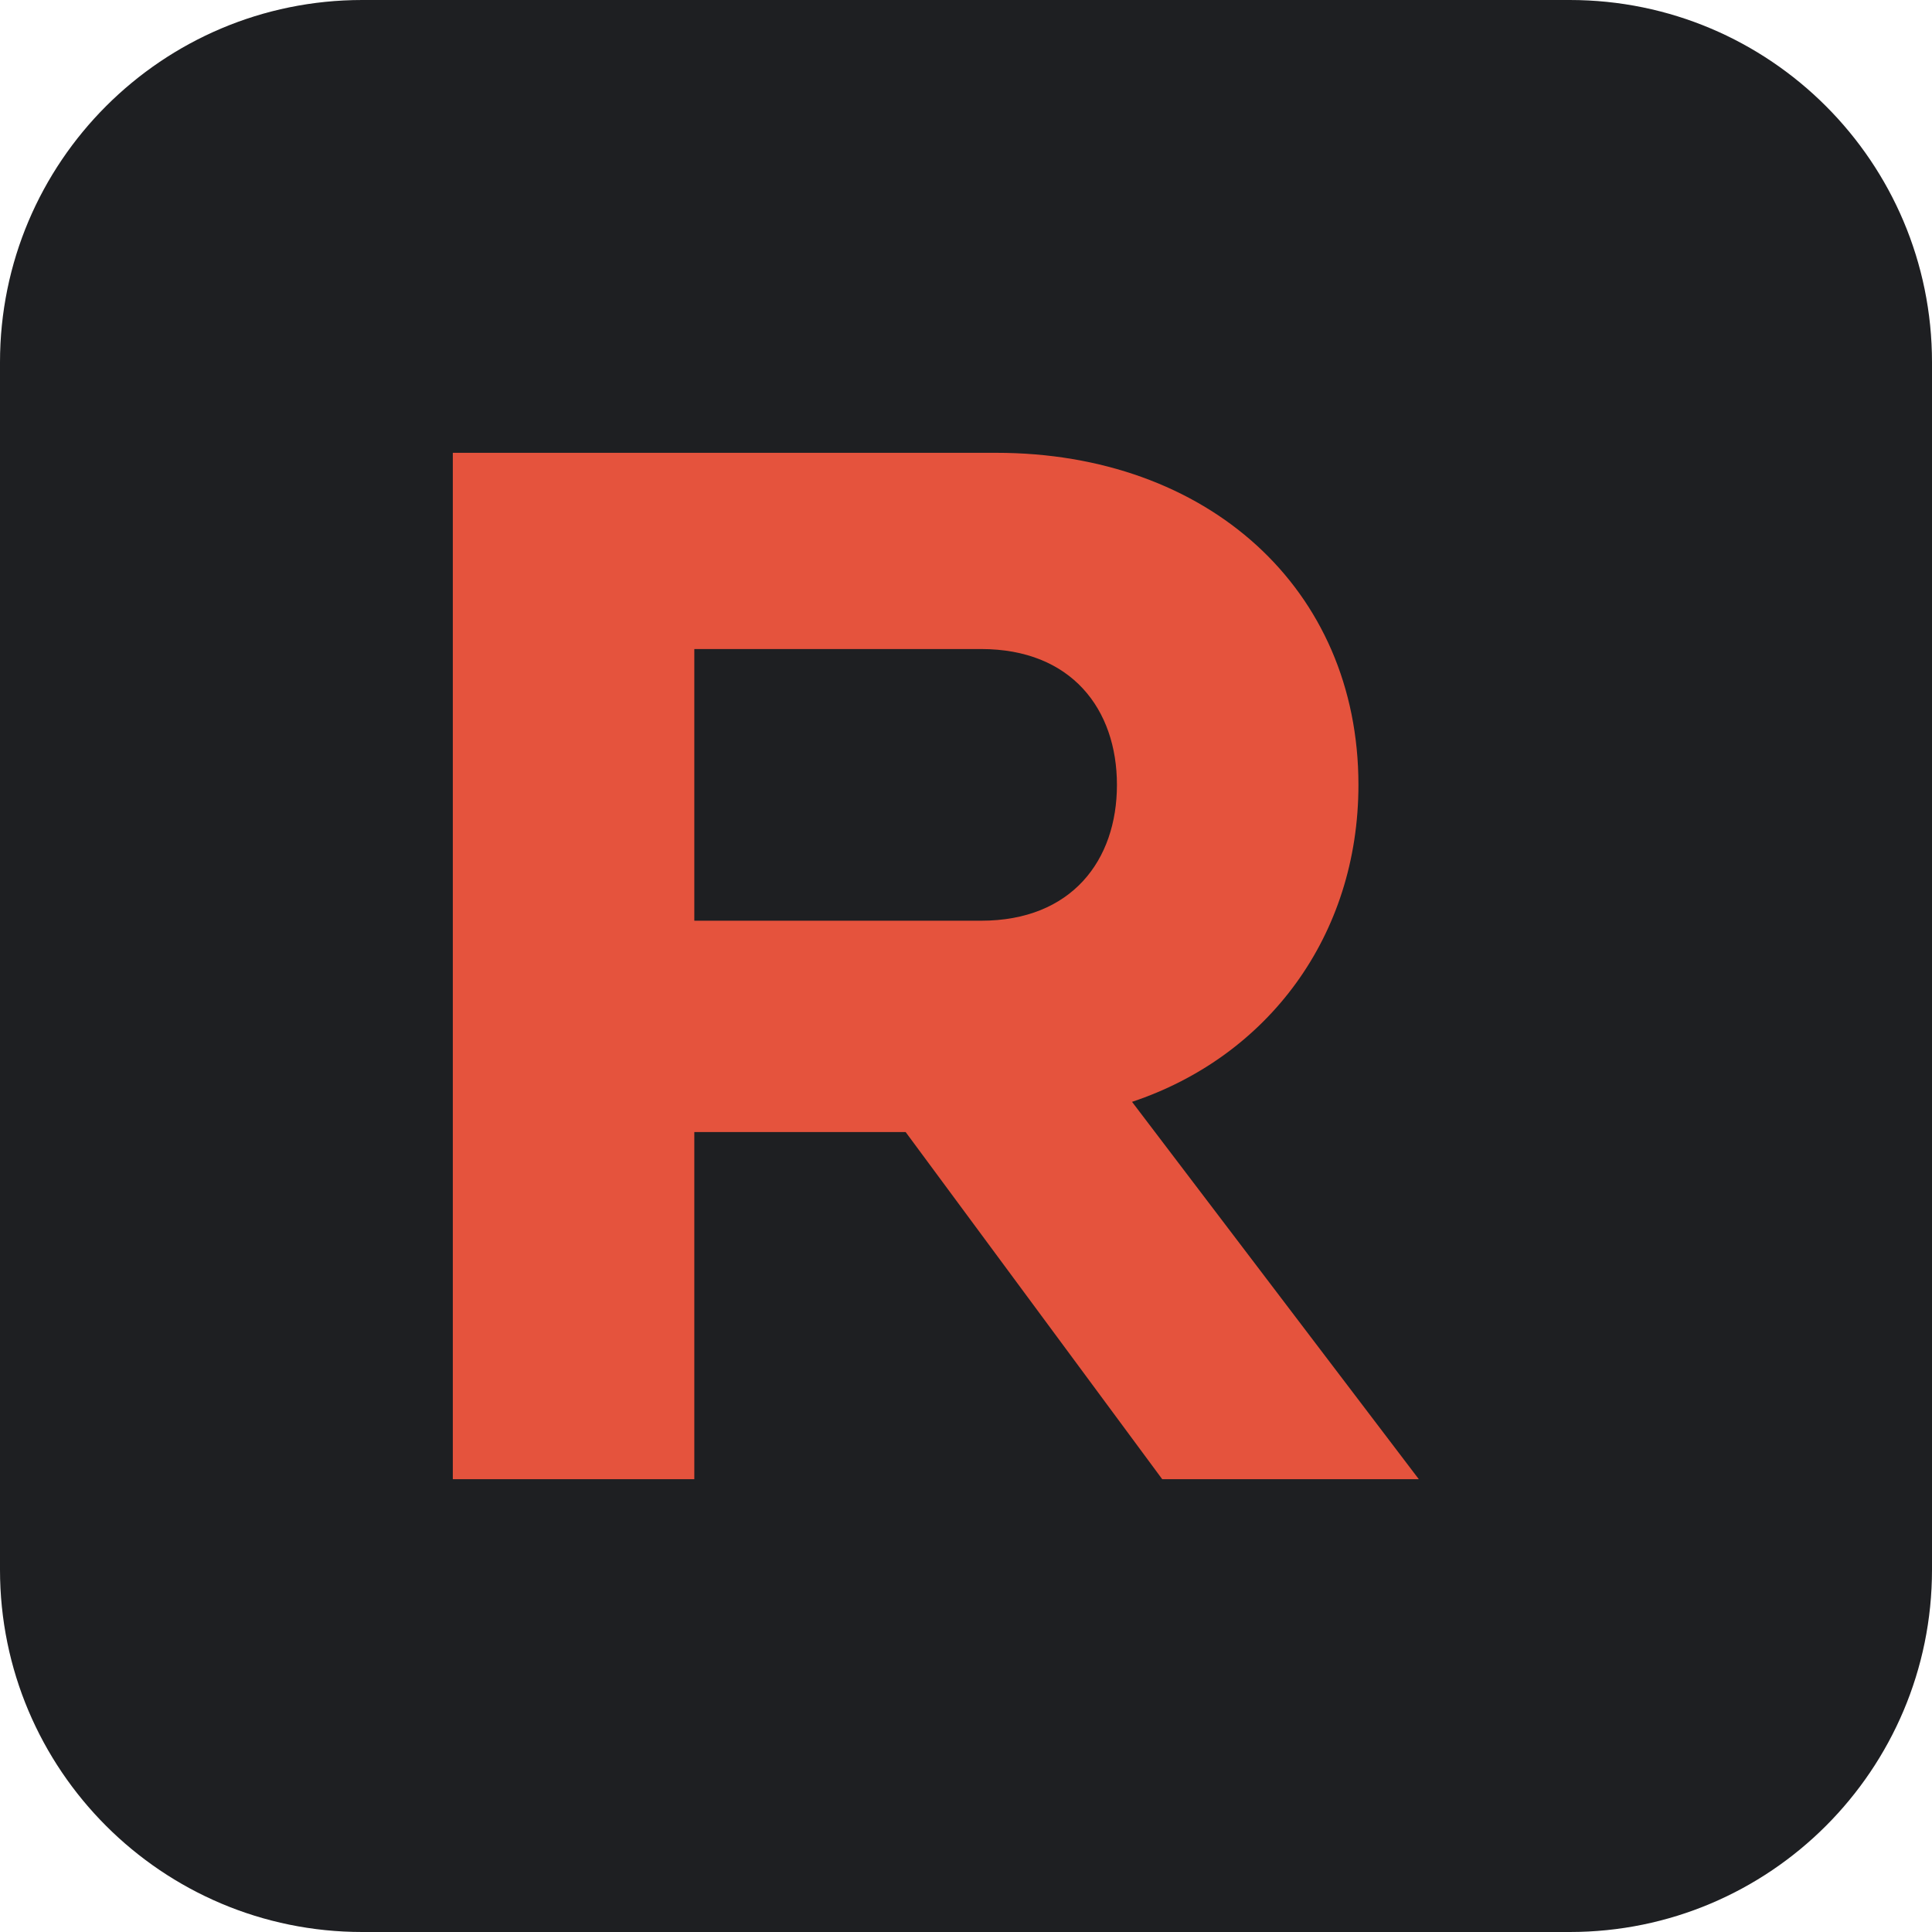
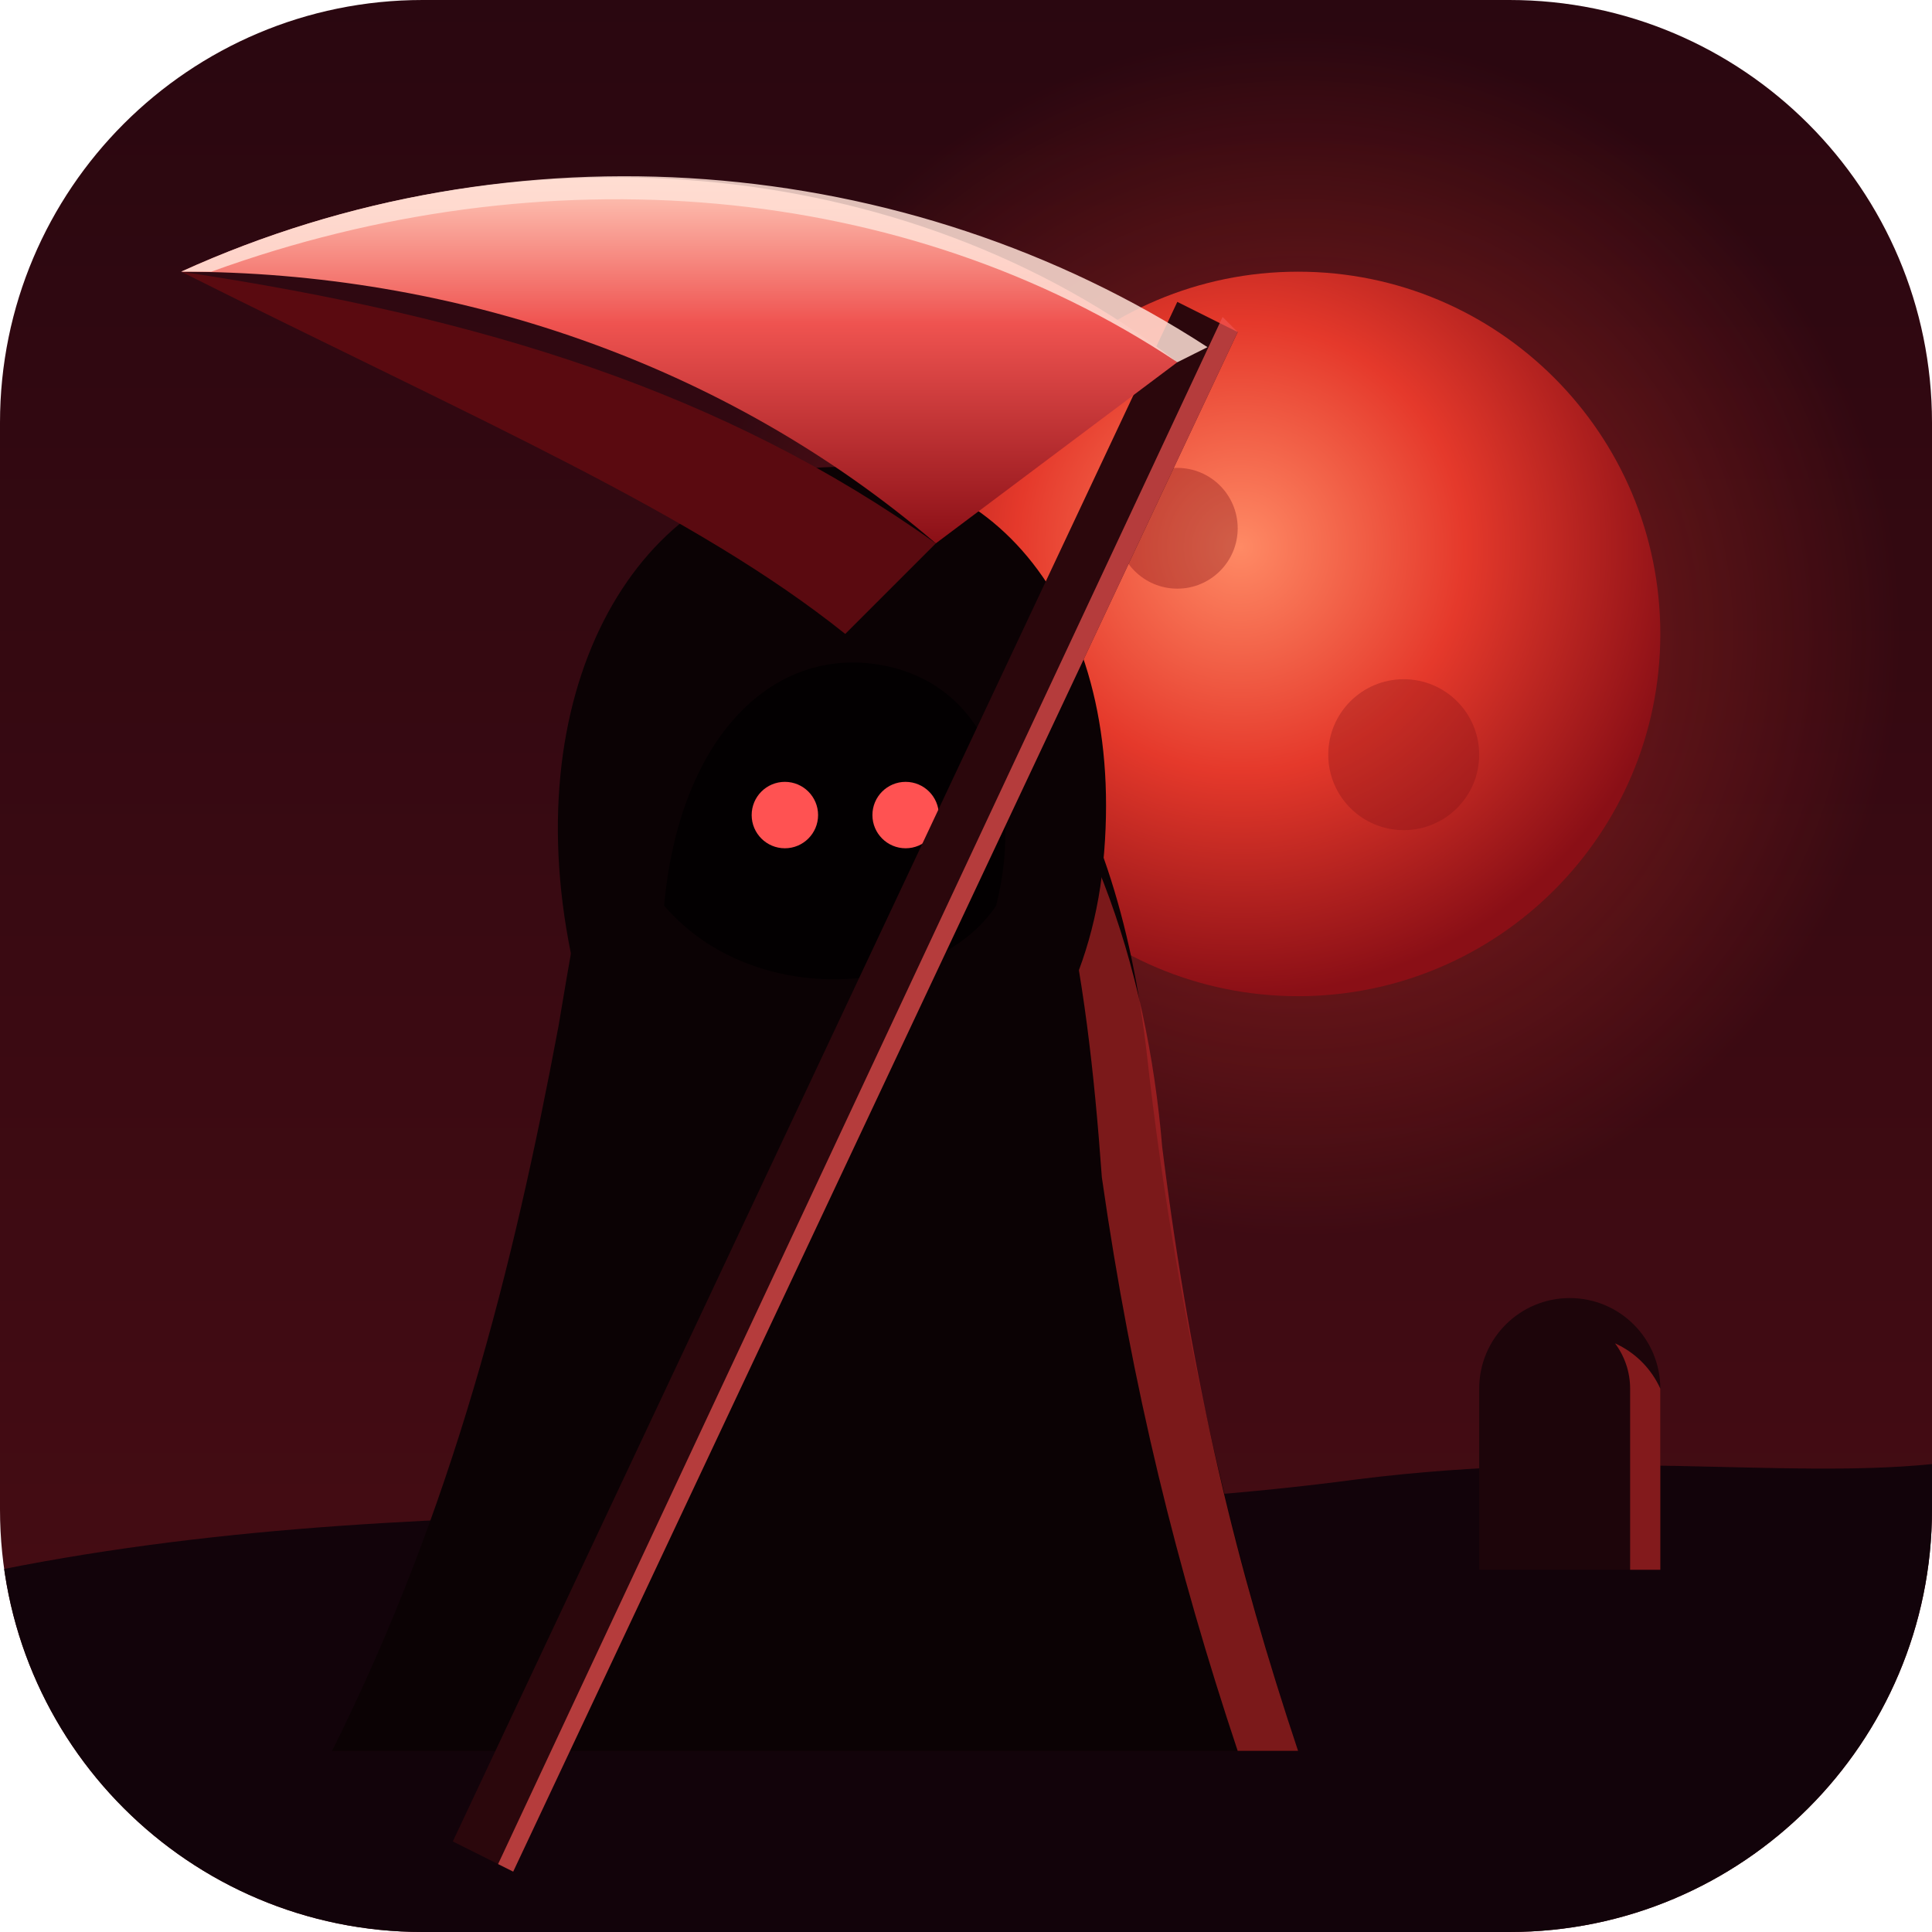
<svg xmlns="http://www.w3.org/2000/svg" width="128" height="128" viewBox="0 0 128 128">
-   <rect width="128" height="128" rx="24" fill="#1E1F22" />
-   <path d="M30 98V30h36c14 0 24 9 24 22 0 10-6 18-15 21l19 25H77L60 75H46v23z M46 61h19c6 0 9-4 9-9s-3-9-9-9H46z" fill="#E5533D" />
+   <defs>
+     <linearGradient id="tile" x1="0" y1="0" x2="0" y2="1">
+       <stop offset="0" stop-color="#2a0710" />
+       <stop offset="1" stop-color="#4a0d14" />
+     </linearGradient>
+     <radialGradient id="moon" cx="0.42" cy="0.38" r="0.62">
+       <stop offset="0" stop-color="#ff8a65" />
+       <stop offset="0.5" stop-color="#e5392b" />
+       <stop offset="1" stop-color="#8a0f16" />
+     </radialGradient>
+     <radialGradient id="glow" cx="0.5" cy="0.5" r="0.5">
+       <stop offset="0" stop-color="#ff3d2e" stop-opacity="0.5" />
+       <stop offset="1" stop-color="#ff3d2e" stop-opacity="0" />
+     </radialGradient>
+     <linearGradient id="blade" x1="0" y1="0" x2="0" y2="1">
+       <stop offset="0" stop-color="#ffccbc" />
+       <stop offset="0.4" stop-color="#ef5350" />
+       <stop offset="1" stop-color="#8a0f16" />
+     </linearGradient>
+     <clipPath id="clip">
+       <rect width="128" height="128" rx="28" />
+     </clipPath>
+   </defs>
+   <g clip-path="url(#clip)">
+     <rect width="128" height="128" fill="url(#tile)" />
+     <circle cx="86" cy="42" r="40" fill="url(#glow)" />
+     <circle cx="86" cy="42" r="24" fill="url(#moon)" />
+     <circle cx="78" cy="35" r="4" fill="#7c0d14" opacity="0.35" />
+     <circle cx="93" cy="50" r="5" fill="#7c0d14" opacity="0.3" />
+     <path d="M0 104 C30 98 60 102 90 98 C106 96 118 98 128 97 L128 128 L0 128 Z" fill="#12030a" />
+     <path d="M98 104 v-12 a6 6 0 0 1 12 0 v12 z" fill="#1d050a" />
+     <path d="M110 92 v12 h-2 v-12 a5 5 0 0 0 -1 -3 a6 6 0 0 1 3 3 z" fill="#c62828" opacity="0.6" />
+     <path d="M52 40 C66 39 74 52 76 70 C78 88 82 104 86 116 L22 116 C30 100 34 84 37 68 C40 50 42 41 52 40 Z" fill="#0b0204" />
+     <path d="M64 44 C72 52 76 64 77 76 C79 92 82 104 86 116 L82 116 C78 104 75 92 73 78 C72 64 70 52 64 44 Z" fill="#c62828" opacity="0.6" />
+     <path d="M38 64 C34 46 42 32 54 31 C66 30 75 41 73 58 C72 66 68 72 63 75 C56 70 46 68 38 64 Z" fill="#0b0204" />
+     <path d="M44 60 C45 49 51 43 58 44 C65 45 68 52 66 60 C62 66 50 67 44 60 Z" fill="#030001" />
+     <circle cx="52" cy="54" r="2.2" fill="#ff5252" />
+     <circle cx="60" cy="54" r="2.2" fill="#ff5252" />
+     <path d="M30 122 L78 20 L82 22 L34 124 Z" fill="#2b070c" />
+     <path d="M81 21 L82 22 L34 124 L33 123.5 Z" fill="#ef5350" opacity="0.7" />
+     <path d="M78 24 C60 10 34 8 12 18 C30 18 48 24 62 36 Z" fill="url(#blade)" />
+     <path d="M62 36 C48 26 32 21 12 18 C32 28 46 34 56 42 Z" fill="#5a0a10" />
+     <path d="M78 24 C60 12 36 10 14 18 L12 18 C34 8 60 10 80 23 Z" fill="#ffe0d6" opacity="0.85" />
+   </g>
</svg>
